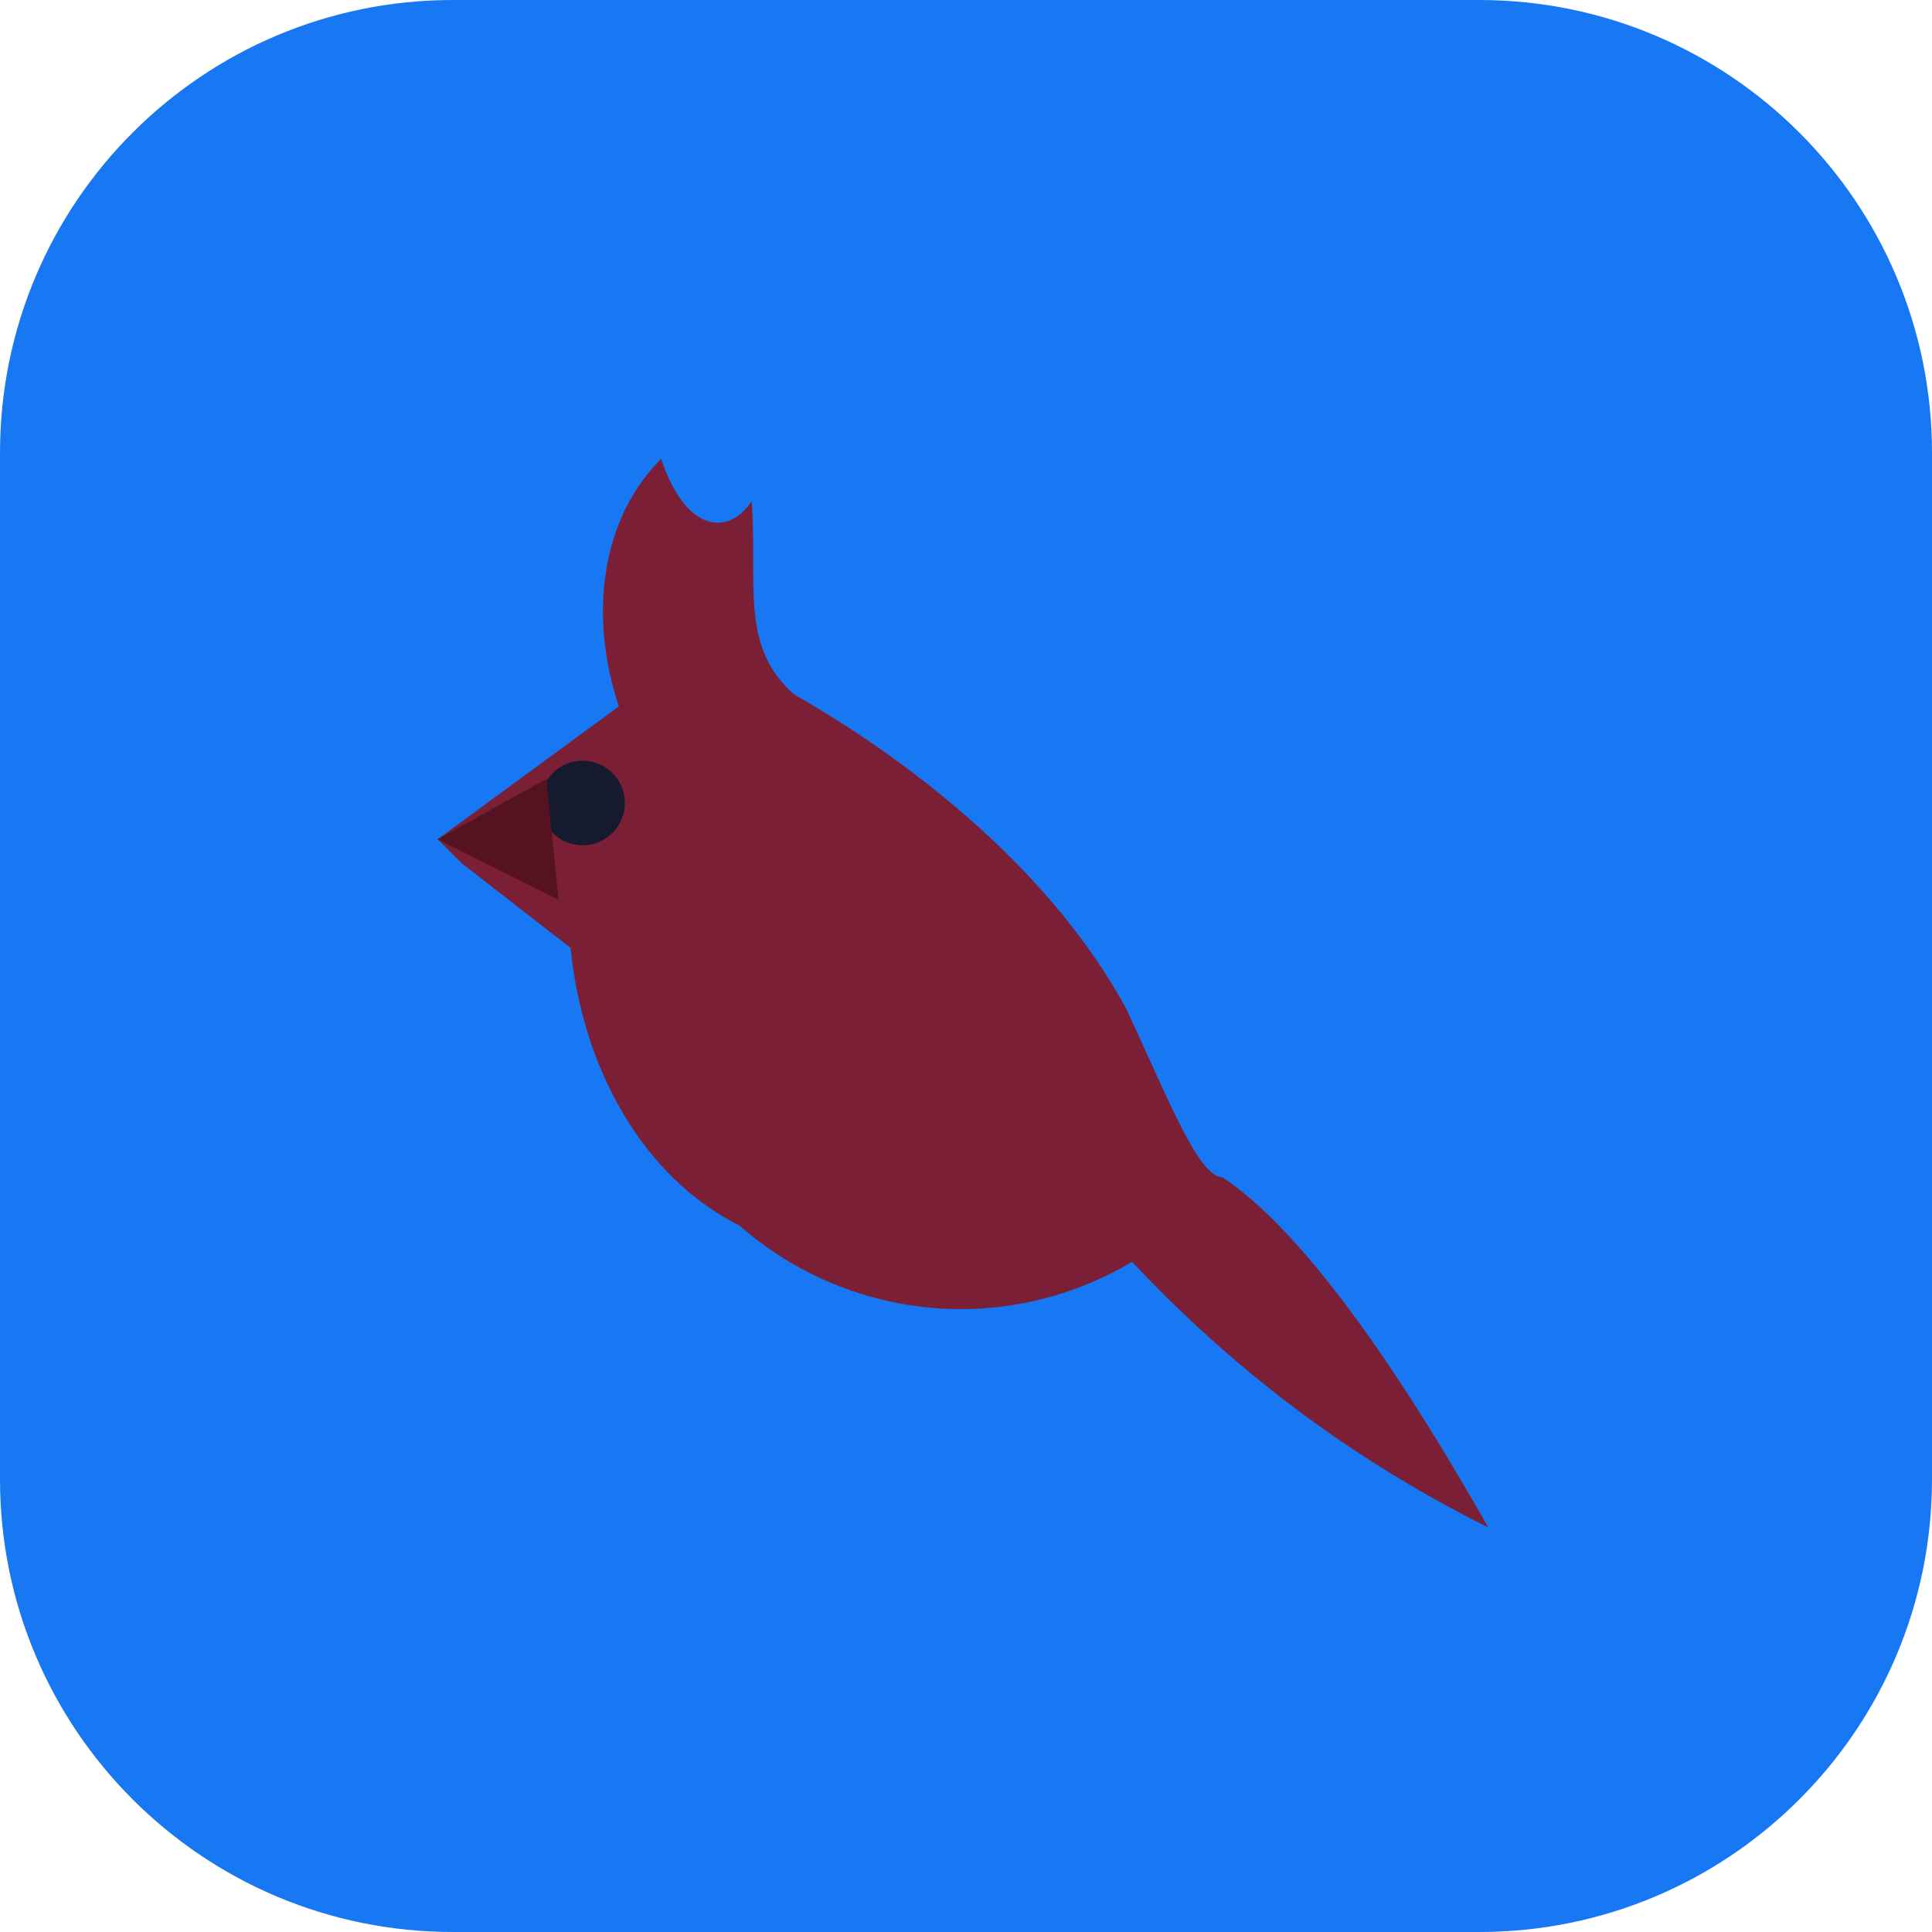
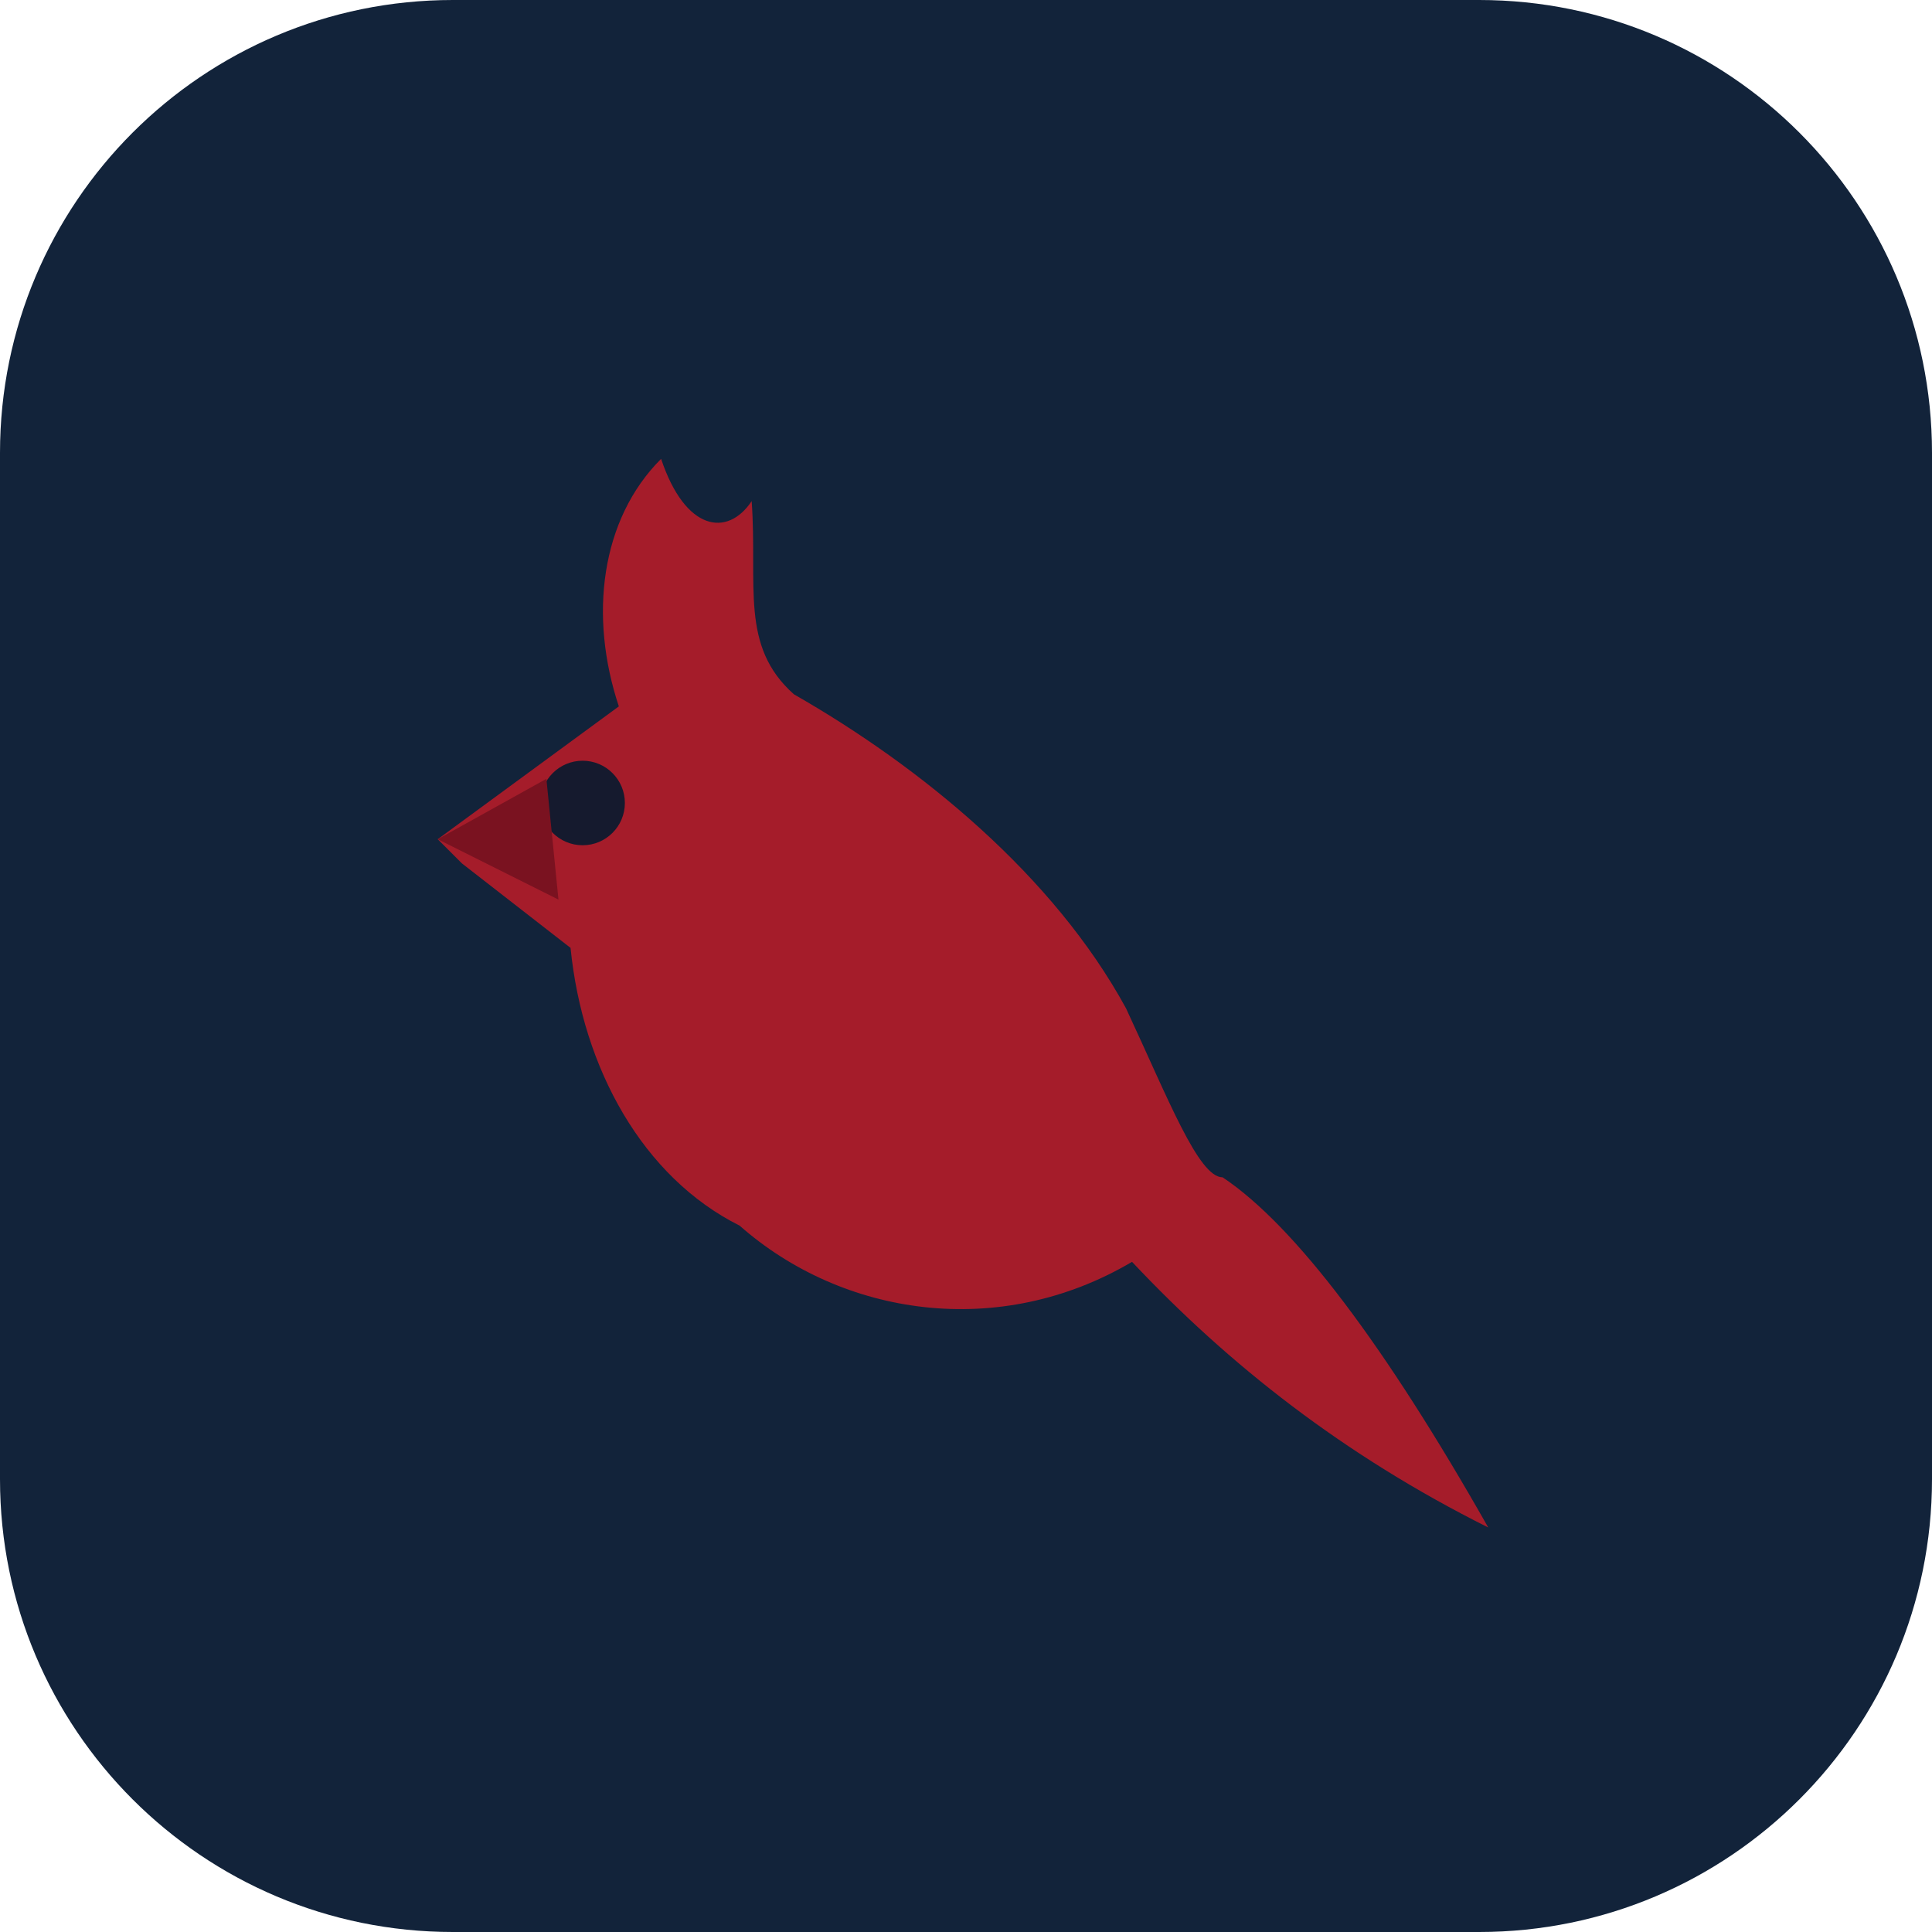
<svg xmlns="http://www.w3.org/2000/svg" viewBox="0 0 64 64">
-   <rect width="64" height="64" rx="15" fill="#1877f2" />
+   <rect width="64" height="64" rx="15" fill="#12233a" />
  <g transform="translate(6.5,9) scale(0.2)">
-     <path fill="#7a1f35" d="M40 94 L70 72 C65 57 67 41 77 31 C81 43 88 44 92 38 C93 52 90 62 99 70 C120 82 142 100 154 122 C161 137 166 150 170 150 C182 158 197 178 214 208 C190 196 171 181 155 164 C133 177 107 173 90 158 C74 150 64 132 62 112 L44 98 Z" />
+     <path fill="#a51c2a" d="M40 94 L70 72 C65 57 67 41 77 31 C81 43 88 44 92 38 C93 52 90 62 99 70 C120 82 142 100 154 122 C161 137 166 150 170 150 C182 158 197 178 214 208 C190 196 171 181 155 164 C133 177 107 173 90 158 C74 150 64 132 62 112 L44 98 Z" />
    <circle cx="64" cy="88" r="7" fill="#151a2e" />
-     <path fill="#551322" d="M40 94 L58 84 L60 104 Z" />
+     <path fill="#7a1220" d="M40 94 L58 84 L60 104 Z" />
  </g>
</svg>
